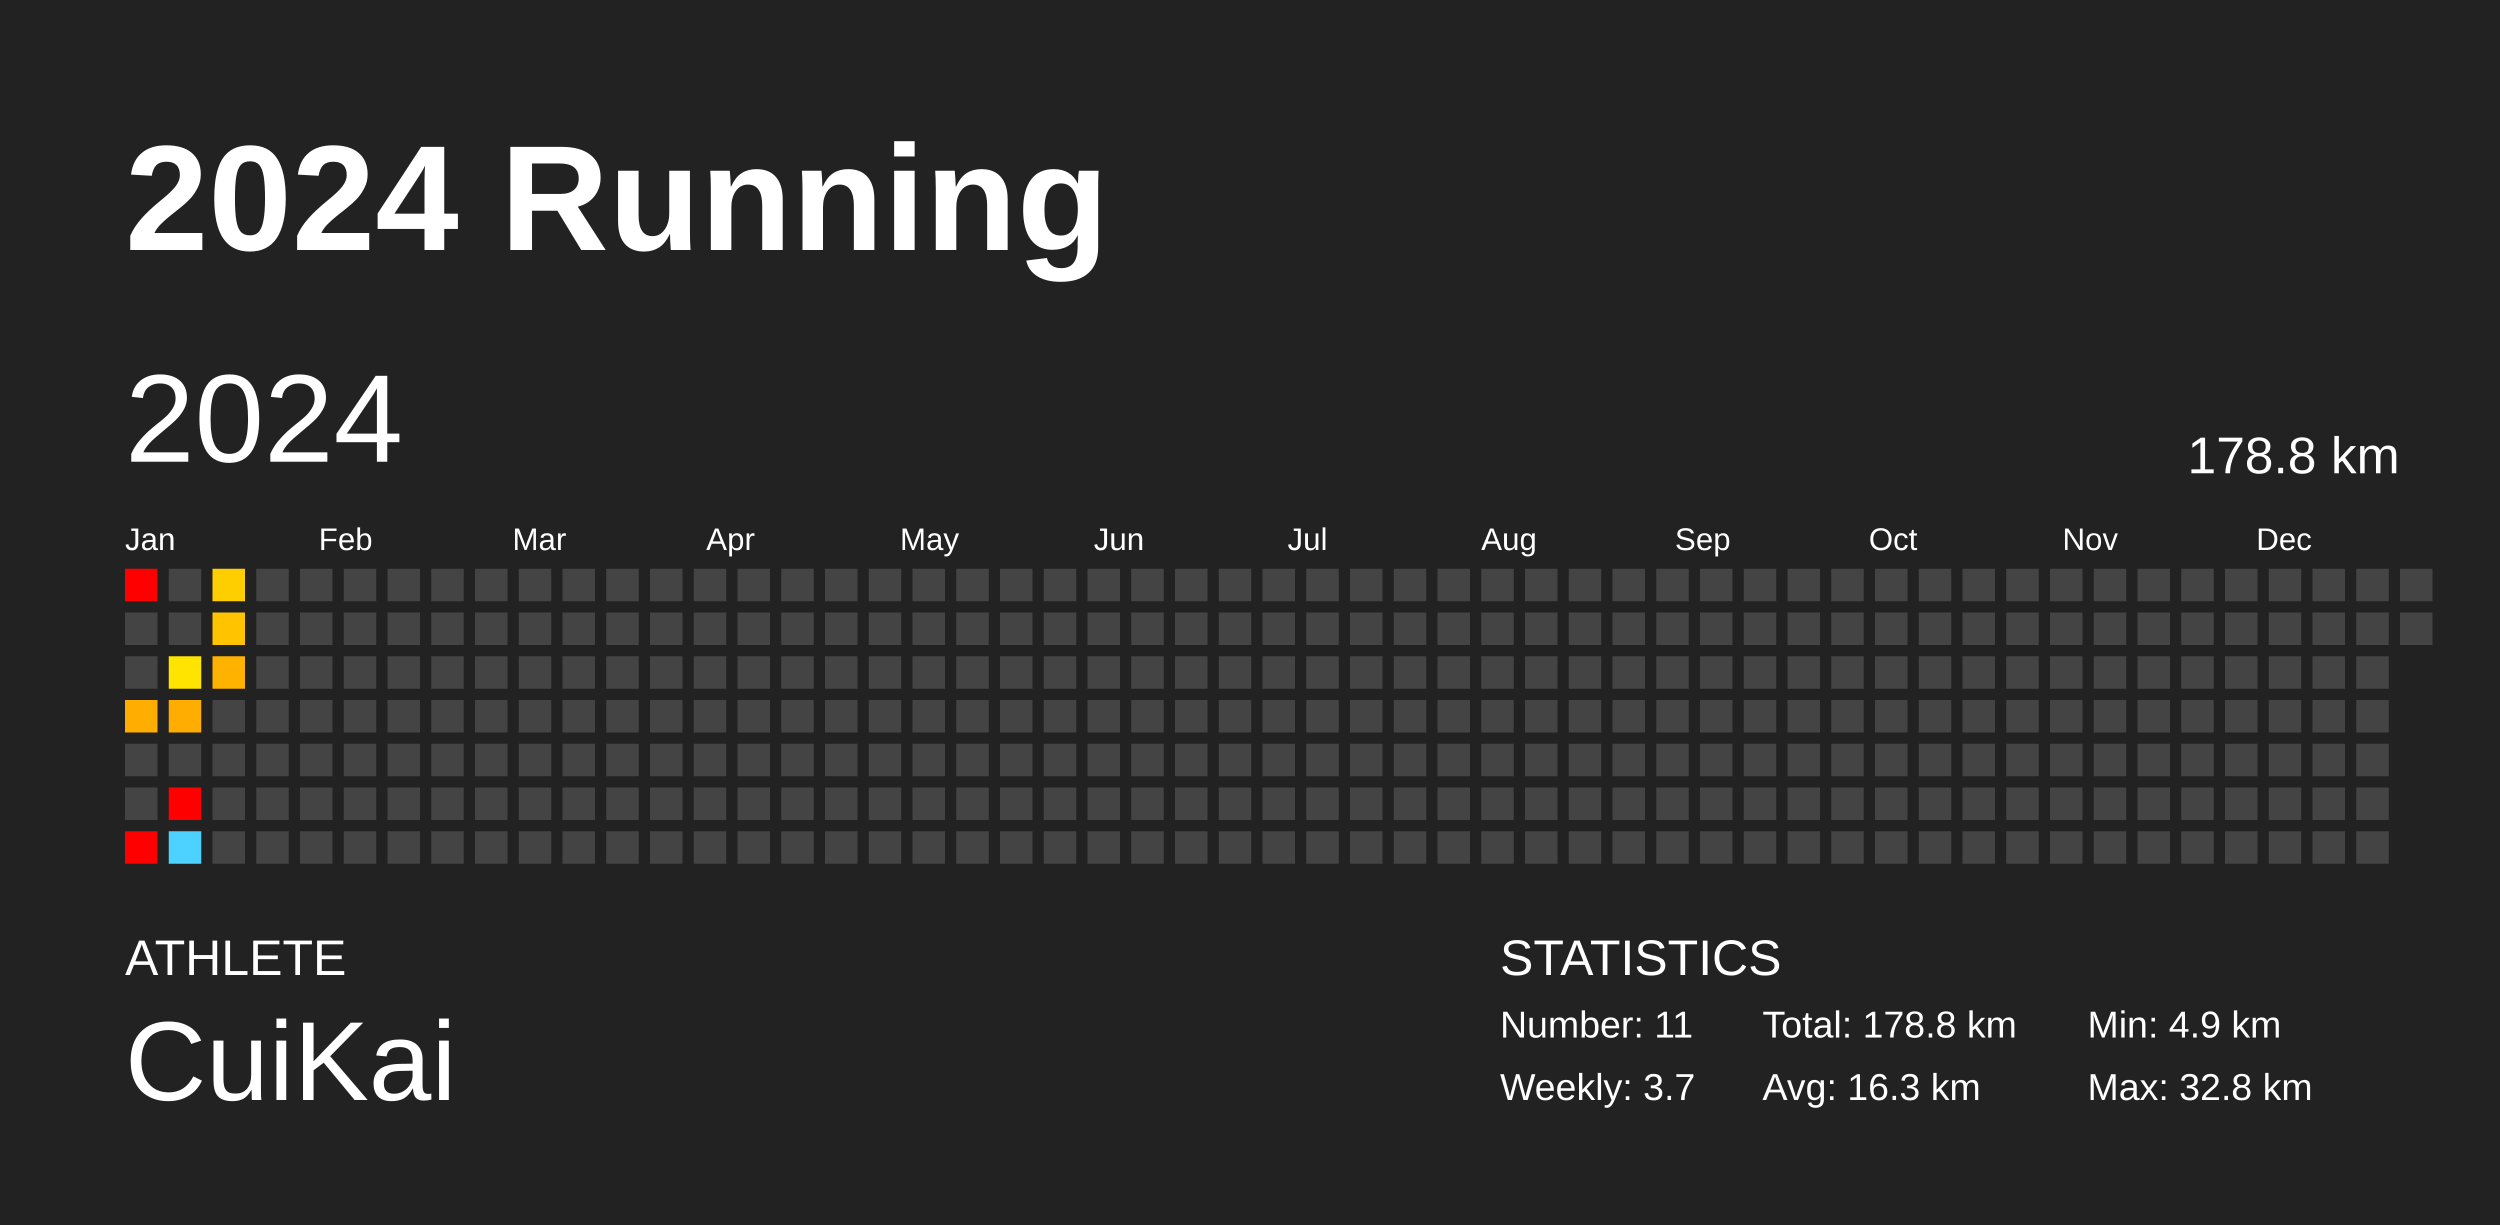
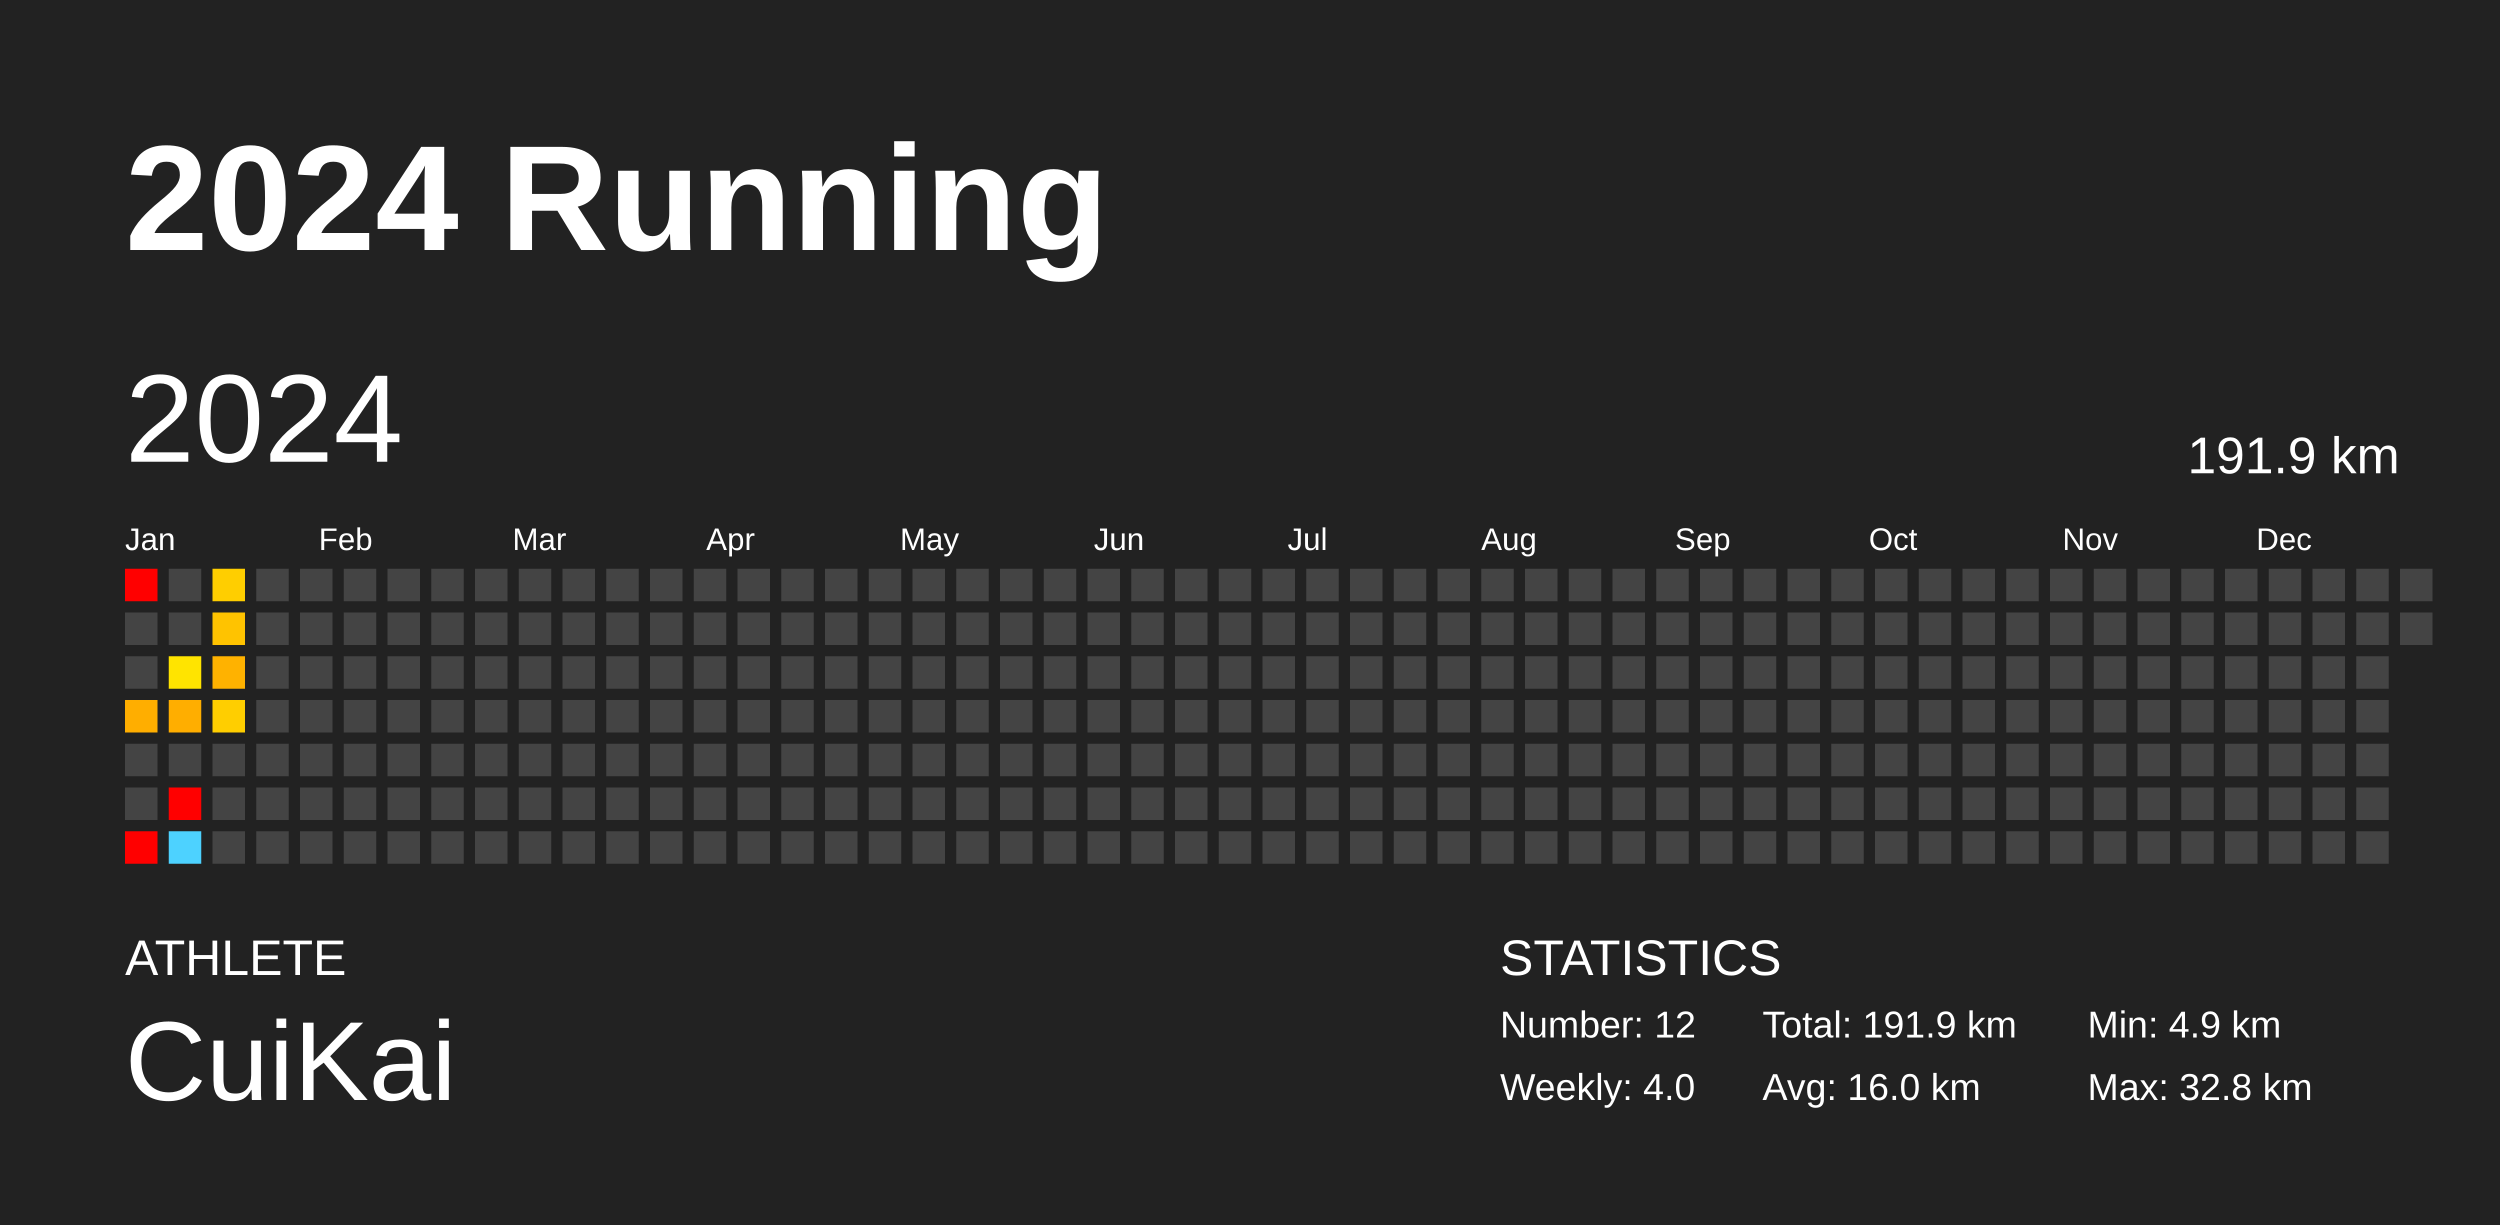
<svg xmlns="http://www.w3.org/2000/svg" baseProfile="full" height="98mm" version="1.1" viewBox="0,0,200,98" width="200mm">
  <defs />
  <rect fill="#222222" height="98" width="200" x="0" y="0" />
  <text fill="#FFFFFF" style="font-size:12px; font-family:Arial; font-weight:bold;" x="10" y="20">2024 Running</text>
  <text fill="#FFFFFF" style="font-size:4px; font-family:Arial" x="10" y="78">ATHLETE</text>
  <text fill="#FFFFFF" style="font-size:9px; font-family:Arial" x="10" y="88">CuiKai</text>
  <text fill="#FFFFFF" style="font-size:4px; font-family:Arial" x="120" y="78">STATISTICS</text>
-   <text fill="#FFFFFF" style="font-size:3px; font-family:Arial" x="120" y="83">Number: 11</text>
-   <text fill="#FFFFFF" style="font-size:3px; font-family:Arial" x="120" y="88">Weekly: 3.7</text>
-   <text fill="#FFFFFF" style="font-size:3px; font-family:Arial" x="141" y="83">Total: 178.8 km</text>
-   <text fill="#FFFFFF" style="font-size:3px; font-family:Arial" x="141" y="88">Avg: 16.3 km</text>
+   <text fill="#FFFFFF" style="font-size:3px; font-family:Arial" x="120" y="83">Number: 12</text>
+   <text fill="#FFFFFF" style="font-size:3px; font-family:Arial" x="120" y="88">Weekly: 4.0</text>
+   <text fill="#FFFFFF" style="font-size:3px; font-family:Arial" x="141" y="83">Total: 191.9 km</text>
+   <text fill="#FFFFFF" style="font-size:3px; font-family:Arial" x="141" y="88">Avg: 16.0 km</text>
  <text fill="#FFFFFF" style="font-size:3px; font-family:Arial" x="167" y="83">Min: 4.9 km</text>
  <text fill="#FFFFFF" style="font-size:3px; font-family:Arial" x="167" y="88">Max: 32.8 km</text>
  <text dominant-baseline="hanging" fill="#FFFFFF" style="font-size:10.0px; font-family:Arial;" x="10" y="30">2024</text>
-   <text dominant-baseline="hanging" fill="#FFFFFF" style="font-size:4.125px; font-family:Arial;" x="175" y="35">178.8 km</text>
+   <text dominant-baseline="hanging" fill="#FFFFFF" style="font-size:4.125px; font-family:Arial;" x="175" y="35">191.9 km</text>
  <text fill="#FFFFFF" style="font-size:2.5px; font-family:Arial" x="10.0" y="44">Jan</text>
  <text fill="#FFFFFF" style="font-size:2.5px; font-family:Arial" x="25.5" y="44">Feb</text>
  <text fill="#FFFFFF" style="font-size:2.5px; font-family:Arial" x="41.0" y="44">Mar</text>
  <text fill="#FFFFFF" style="font-size:2.5px; font-family:Arial" x="56.5" y="44">Apr</text>
  <text fill="#FFFFFF" style="font-size:2.5px; font-family:Arial" x="72.0" y="44">May</text>
  <text fill="#FFFFFF" style="font-size:2.5px; font-family:Arial" x="87.5" y="44">Jun</text>
  <text fill="#FFFFFF" style="font-size:2.5px; font-family:Arial" x="103.0" y="44">Jul</text>
  <text fill="#FFFFFF" style="font-size:2.5px; font-family:Arial" x="118.5" y="44">Aug</text>
  <text fill="#FFFFFF" style="font-size:2.5px; font-family:Arial" x="134.0" y="44">Sep</text>
  <text fill="#FFFFFF" style="font-size:2.5px; font-family:Arial" x="149.5" y="44">Oct</text>
  <text fill="#FFFFFF" style="font-size:2.5px; font-family:Arial" x="165.0" y="44">Nov</text>
  <text fill="#FFFFFF" style="font-size:2.5px; font-family:Arial" x="180.5" y="44">Dec</text>
  <rect fill="red" height="2.6" width="2.6" x="10.0" y="45.5" />
  <rect fill="#444444" height="2.6" width="2.6" x="10.0" y="49.0" />
  <rect fill="#444444" height="2.6" width="2.6" x="10.0" y="52.5" />
  <rect fill="#ffae00" height="2.6" width="2.6" x="10.0" y="56.0" />
  <rect fill="#444444" height="2.6" width="2.6" x="10.0" y="59.5" />
  <rect fill="#444444" height="2.6" width="2.6" x="10.0" y="63.0" />
  <rect fill="red" height="2.6" width="2.6" x="10.0" y="66.5" />
  <rect fill="#444444" height="2.6" width="2.6" x="13.5" y="45.5" />
  <rect fill="#444444" height="2.6" width="2.6" x="13.5" y="49.0" />
  <rect fill="#ffe400" height="2.6" width="2.6" x="13.5" y="52.5" />
  <rect fill="#ffae00" height="2.6" width="2.6" x="13.5" y="56.0" />
  <rect fill="#444444" height="2.6" width="2.6" x="13.5" y="59.5" />
  <rect fill="red" height="2.6" width="2.6" x="13.5" y="63.0" />
  <rect fill="#4dd2ff" height="2.6" width="2.6" x="13.5" y="66.5" />
  <rect fill="#ffce00" height="2.6" width="2.6" x="17.0" y="45.5" />
  <rect fill="#ffc300" height="2.6" width="2.6" x="17.0" y="49.0" />
  <rect fill="#ffb200" height="2.6" width="2.6" x="17.0" y="52.5" />
-   <rect fill="#444444" height="2.6" width="2.6" x="17.0" y="56.0" />
+   <rect fill="#ffce00" height="2.6" width="2.6" x="17.0" y="56.0" />
  <rect fill="#444444" height="2.6" width="2.6" x="17.0" y="59.5" />
  <rect fill="#444444" height="2.6" width="2.6" x="17.0" y="63.0" />
  <rect fill="#444444" height="2.6" width="2.6" x="17.0" y="66.5" />
  <rect fill="#444444" height="2.6" width="2.6" x="20.5" y="45.5" />
  <rect fill="#444444" height="2.6" width="2.6" x="20.5" y="49.0" />
  <rect fill="#444444" height="2.6" width="2.6" x="20.5" y="52.5" />
  <rect fill="#444444" height="2.6" width="2.6" x="20.5" y="56.0" />
  <rect fill="#444444" height="2.6" width="2.6" x="20.5" y="59.5" />
  <rect fill="#444444" height="2.6" width="2.6" x="20.5" y="63.0" />
  <rect fill="#444444" height="2.6" width="2.6" x="20.5" y="66.5" />
  <rect fill="#444444" height="2.6" width="2.6" x="24.0" y="45.5" />
  <rect fill="#444444" height="2.6" width="2.6" x="24.0" y="49.0" />
  <rect fill="#444444" height="2.6" width="2.6" x="24.0" y="52.5" />
  <rect fill="#444444" height="2.6" width="2.6" x="24.0" y="56.0" />
  <rect fill="#444444" height="2.6" width="2.6" x="24.0" y="59.5" />
  <rect fill="#444444" height="2.6" width="2.6" x="24.0" y="63.0" />
  <rect fill="#444444" height="2.6" width="2.6" x="24.0" y="66.5" />
  <rect fill="#444444" height="2.6" width="2.6" x="27.5" y="45.5" />
  <rect fill="#444444" height="2.6" width="2.6" x="27.5" y="49.0" />
  <rect fill="#444444" height="2.6" width="2.6" x="27.5" y="52.5" />
  <rect fill="#444444" height="2.6" width="2.6" x="27.5" y="56.0" />
  <rect fill="#444444" height="2.6" width="2.6" x="27.5" y="59.5" />
  <rect fill="#444444" height="2.6" width="2.6" x="27.5" y="63.0" />
  <rect fill="#444444" height="2.6" width="2.6" x="27.5" y="66.5" />
  <rect fill="#444444" height="2.6" width="2.6" x="31.0" y="45.5" />
  <rect fill="#444444" height="2.6" width="2.6" x="31.0" y="49.0" />
  <rect fill="#444444" height="2.6" width="2.6" x="31.0" y="52.5" />
  <rect fill="#444444" height="2.6" width="2.6" x="31.0" y="56.0" />
  <rect fill="#444444" height="2.6" width="2.6" x="31.0" y="59.5" />
  <rect fill="#444444" height="2.6" width="2.6" x="31.0" y="63.0" />
  <rect fill="#444444" height="2.6" width="2.6" x="31.0" y="66.5" />
  <rect fill="#444444" height="2.6" width="2.6" x="34.5" y="45.5" />
  <rect fill="#444444" height="2.6" width="2.6" x="34.5" y="49.0" />
  <rect fill="#444444" height="2.6" width="2.6" x="34.5" y="52.5" />
  <rect fill="#444444" height="2.6" width="2.6" x="34.5" y="56.0" />
  <rect fill="#444444" height="2.6" width="2.6" x="34.5" y="59.5" />
  <rect fill="#444444" height="2.6" width="2.6" x="34.5" y="63.0" />
  <rect fill="#444444" height="2.6" width="2.6" x="34.5" y="66.5" />
  <rect fill="#444444" height="2.6" width="2.6" x="38.0" y="45.5" />
  <rect fill="#444444" height="2.6" width="2.6" x="38.0" y="49.0" />
  <rect fill="#444444" height="2.6" width="2.6" x="38.0" y="52.5" />
  <rect fill="#444444" height="2.6" width="2.6" x="38.0" y="56.0" />
  <rect fill="#444444" height="2.6" width="2.6" x="38.0" y="59.5" />
  <rect fill="#444444" height="2.6" width="2.6" x="38.0" y="63.0" />
  <rect fill="#444444" height="2.6" width="2.6" x="38.0" y="66.5" />
  <rect fill="#444444" height="2.6" width="2.6" x="41.5" y="45.5" />
  <rect fill="#444444" height="2.6" width="2.6" x="41.5" y="49.0" />
  <rect fill="#444444" height="2.6" width="2.6" x="41.5" y="52.5" />
  <rect fill="#444444" height="2.6" width="2.6" x="41.5" y="56.0" />
  <rect fill="#444444" height="2.6" width="2.6" x="41.5" y="59.5" />
  <rect fill="#444444" height="2.6" width="2.6" x="41.5" y="63.0" />
  <rect fill="#444444" height="2.6" width="2.6" x="41.5" y="66.5" />
  <rect fill="#444444" height="2.6" width="2.6" x="45.0" y="45.5" />
  <rect fill="#444444" height="2.6" width="2.6" x="45.0" y="49.0" />
  <rect fill="#444444" height="2.6" width="2.6" x="45.0" y="52.5" />
  <rect fill="#444444" height="2.6" width="2.6" x="45.0" y="56.0" />
  <rect fill="#444444" height="2.6" width="2.6" x="45.0" y="59.5" />
  <rect fill="#444444" height="2.6" width="2.6" x="45.0" y="63.0" />
  <rect fill="#444444" height="2.6" width="2.6" x="45.0" y="66.5" />
  <rect fill="#444444" height="2.6" width="2.6" x="48.5" y="45.5" />
  <rect fill="#444444" height="2.6" width="2.6" x="48.5" y="49.0" />
  <rect fill="#444444" height="2.6" width="2.6" x="48.5" y="52.5" />
  <rect fill="#444444" height="2.6" width="2.6" x="48.5" y="56.0" />
  <rect fill="#444444" height="2.6" width="2.6" x="48.5" y="59.5" />
  <rect fill="#444444" height="2.6" width="2.6" x="48.5" y="63.0" />
  <rect fill="#444444" height="2.6" width="2.6" x="48.5" y="66.5" />
  <rect fill="#444444" height="2.6" width="2.6" x="52.0" y="45.5" />
  <rect fill="#444444" height="2.6" width="2.6" x="52.0" y="49.0" />
  <rect fill="#444444" height="2.6" width="2.6" x="52.0" y="52.5" />
  <rect fill="#444444" height="2.6" width="2.6" x="52.0" y="56.0" />
  <rect fill="#444444" height="2.6" width="2.6" x="52.0" y="59.5" />
  <rect fill="#444444" height="2.6" width="2.6" x="52.0" y="63.0" />
  <rect fill="#444444" height="2.6" width="2.6" x="52.0" y="66.5" />
  <rect fill="#444444" height="2.6" width="2.6" x="55.5" y="45.5" />
  <rect fill="#444444" height="2.6" width="2.6" x="55.5" y="49.0" />
  <rect fill="#444444" height="2.6" width="2.6" x="55.5" y="52.5" />
  <rect fill="#444444" height="2.6" width="2.6" x="55.5" y="56.0" />
  <rect fill="#444444" height="2.6" width="2.6" x="55.5" y="59.5" />
  <rect fill="#444444" height="2.6" width="2.6" x="55.5" y="63.0" />
  <rect fill="#444444" height="2.6" width="2.6" x="55.5" y="66.5" />
  <rect fill="#444444" height="2.6" width="2.6" x="59.0" y="45.5" />
  <rect fill="#444444" height="2.6" width="2.6" x="59.0" y="49.0" />
  <rect fill="#444444" height="2.6" width="2.6" x="59.0" y="52.5" />
  <rect fill="#444444" height="2.6" width="2.6" x="59.0" y="56.0" />
  <rect fill="#444444" height="2.6" width="2.6" x="59.0" y="59.5" />
  <rect fill="#444444" height="2.6" width="2.6" x="59.0" y="63.0" />
  <rect fill="#444444" height="2.6" width="2.6" x="59.0" y="66.5" />
  <rect fill="#444444" height="2.6" width="2.6" x="62.5" y="45.5" />
  <rect fill="#444444" height="2.6" width="2.6" x="62.5" y="49.0" />
  <rect fill="#444444" height="2.6" width="2.6" x="62.5" y="52.5" />
  <rect fill="#444444" height="2.6" width="2.6" x="62.5" y="56.0" />
  <rect fill="#444444" height="2.6" width="2.6" x="62.5" y="59.5" />
  <rect fill="#444444" height="2.6" width="2.6" x="62.5" y="63.0" />
  <rect fill="#444444" height="2.6" width="2.6" x="62.5" y="66.5" />
  <rect fill="#444444" height="2.6" width="2.6" x="66.0" y="45.5" />
  <rect fill="#444444" height="2.6" width="2.6" x="66.0" y="49.0" />
  <rect fill="#444444" height="2.6" width="2.6" x="66.0" y="52.5" />
  <rect fill="#444444" height="2.6" width="2.6" x="66.0" y="56.0" />
  <rect fill="#444444" height="2.6" width="2.6" x="66.0" y="59.5" />
  <rect fill="#444444" height="2.6" width="2.6" x="66.0" y="63.0" />
  <rect fill="#444444" height="2.6" width="2.6" x="66.0" y="66.5" />
  <rect fill="#444444" height="2.6" width="2.6" x="69.5" y="45.5" />
  <rect fill="#444444" height="2.6" width="2.6" x="69.5" y="49.0" />
  <rect fill="#444444" height="2.6" width="2.6" x="69.5" y="52.5" />
  <rect fill="#444444" height="2.6" width="2.6" x="69.5" y="56.0" />
  <rect fill="#444444" height="2.6" width="2.6" x="69.5" y="59.5" />
  <rect fill="#444444" height="2.6" width="2.6" x="69.5" y="63.0" />
  <rect fill="#444444" height="2.6" width="2.6" x="69.5" y="66.5" />
  <rect fill="#444444" height="2.6" width="2.6" x="73.0" y="45.5" />
  <rect fill="#444444" height="2.6" width="2.6" x="73.0" y="49.0" />
  <rect fill="#444444" height="2.6" width="2.6" x="73.0" y="52.5" />
  <rect fill="#444444" height="2.6" width="2.6" x="73.0" y="56.0" />
  <rect fill="#444444" height="2.6" width="2.6" x="73.0" y="59.5" />
  <rect fill="#444444" height="2.6" width="2.6" x="73.0" y="63.0" />
  <rect fill="#444444" height="2.6" width="2.6" x="73.0" y="66.5" />
  <rect fill="#444444" height="2.6" width="2.6" x="76.5" y="45.5" />
  <rect fill="#444444" height="2.6" width="2.6" x="76.5" y="49.0" />
  <rect fill="#444444" height="2.6" width="2.6" x="76.5" y="52.5" />
  <rect fill="#444444" height="2.6" width="2.6" x="76.5" y="56.0" />
  <rect fill="#444444" height="2.6" width="2.6" x="76.5" y="59.5" />
  <rect fill="#444444" height="2.6" width="2.6" x="76.5" y="63.0" />
  <rect fill="#444444" height="2.6" width="2.6" x="76.5" y="66.5" />
  <rect fill="#444444" height="2.6" width="2.6" x="80.0" y="45.5" />
  <rect fill="#444444" height="2.6" width="2.6" x="80.0" y="49.0" />
  <rect fill="#444444" height="2.6" width="2.6" x="80.0" y="52.5" />
  <rect fill="#444444" height="2.6" width="2.6" x="80.0" y="56.0" />
  <rect fill="#444444" height="2.6" width="2.6" x="80.0" y="59.5" />
  <rect fill="#444444" height="2.6" width="2.6" x="80.0" y="63.0" />
  <rect fill="#444444" height="2.6" width="2.6" x="80.0" y="66.5" />
  <rect fill="#444444" height="2.6" width="2.6" x="83.5" y="45.5" />
  <rect fill="#444444" height="2.6" width="2.6" x="83.5" y="49.0" />
  <rect fill="#444444" height="2.6" width="2.6" x="83.5" y="52.5" />
  <rect fill="#444444" height="2.6" width="2.6" x="83.5" y="56.0" />
  <rect fill="#444444" height="2.6" width="2.6" x="83.5" y="59.5" />
  <rect fill="#444444" height="2.6" width="2.6" x="83.5" y="63.0" />
  <rect fill="#444444" height="2.6" width="2.6" x="83.5" y="66.5" />
  <rect fill="#444444" height="2.6" width="2.6" x="87.0" y="45.5" />
  <rect fill="#444444" height="2.6" width="2.6" x="87.0" y="49.0" />
  <rect fill="#444444" height="2.6" width="2.6" x="87.0" y="52.5" />
  <rect fill="#444444" height="2.6" width="2.6" x="87.0" y="56.0" />
  <rect fill="#444444" height="2.6" width="2.6" x="87.0" y="59.5" />
  <rect fill="#444444" height="2.6" width="2.6" x="87.0" y="63.0" />
  <rect fill="#444444" height="2.6" width="2.6" x="87.0" y="66.5" />
  <rect fill="#444444" height="2.6" width="2.6" x="90.5" y="45.5" />
  <rect fill="#444444" height="2.6" width="2.6" x="90.5" y="49.0" />
  <rect fill="#444444" height="2.6" width="2.6" x="90.5" y="52.5" />
  <rect fill="#444444" height="2.6" width="2.6" x="90.5" y="56.0" />
  <rect fill="#444444" height="2.6" width="2.6" x="90.5" y="59.5" />
  <rect fill="#444444" height="2.6" width="2.6" x="90.5" y="63.0" />
  <rect fill="#444444" height="2.6" width="2.6" x="90.5" y="66.5" />
  <rect fill="#444444" height="2.6" width="2.6" x="94.0" y="45.5" />
  <rect fill="#444444" height="2.6" width="2.6" x="94.0" y="49.0" />
  <rect fill="#444444" height="2.6" width="2.6" x="94.0" y="52.5" />
  <rect fill="#444444" height="2.6" width="2.6" x="94.0" y="56.0" />
  <rect fill="#444444" height="2.6" width="2.6" x="94.0" y="59.5" />
  <rect fill="#444444" height="2.6" width="2.6" x="94.0" y="63.0" />
  <rect fill="#444444" height="2.6" width="2.6" x="94.0" y="66.5" />
  <rect fill="#444444" height="2.6" width="2.6" x="97.5" y="45.5" />
  <rect fill="#444444" height="2.6" width="2.6" x="97.5" y="49.0" />
  <rect fill="#444444" height="2.6" width="2.6" x="97.5" y="52.5" />
  <rect fill="#444444" height="2.6" width="2.6" x="97.5" y="56.0" />
  <rect fill="#444444" height="2.6" width="2.6" x="97.5" y="59.5" />
  <rect fill="#444444" height="2.6" width="2.6" x="97.5" y="63.0" />
  <rect fill="#444444" height="2.6" width="2.6" x="97.5" y="66.5" />
  <rect fill="#444444" height="2.6" width="2.6" x="101.0" y="45.5" />
  <rect fill="#444444" height="2.6" width="2.6" x="101.0" y="49.0" />
  <rect fill="#444444" height="2.6" width="2.6" x="101.0" y="52.5" />
  <rect fill="#444444" height="2.6" width="2.6" x="101.0" y="56.0" />
  <rect fill="#444444" height="2.6" width="2.6" x="101.0" y="59.5" />
  <rect fill="#444444" height="2.6" width="2.6" x="101.0" y="63.0" />
  <rect fill="#444444" height="2.6" width="2.6" x="101.0" y="66.5" />
  <rect fill="#444444" height="2.6" width="2.6" x="104.5" y="45.5" />
  <rect fill="#444444" height="2.6" width="2.6" x="104.5" y="49.0" />
  <rect fill="#444444" height="2.6" width="2.6" x="104.5" y="52.5" />
  <rect fill="#444444" height="2.6" width="2.6" x="104.5" y="56.0" />
  <rect fill="#444444" height="2.6" width="2.6" x="104.5" y="59.5" />
  <rect fill="#444444" height="2.6" width="2.6" x="104.5" y="63.0" />
  <rect fill="#444444" height="2.6" width="2.6" x="104.5" y="66.5" />
  <rect fill="#444444" height="2.6" width="2.6" x="108.0" y="45.5" />
  <rect fill="#444444" height="2.6" width="2.6" x="108.0" y="49.0" />
  <rect fill="#444444" height="2.6" width="2.6" x="108.0" y="52.5" />
  <rect fill="#444444" height="2.6" width="2.6" x="108.0" y="56.0" />
  <rect fill="#444444" height="2.6" width="2.6" x="108.0" y="59.5" />
  <rect fill="#444444" height="2.6" width="2.6" x="108.0" y="63.0" />
  <rect fill="#444444" height="2.6" width="2.6" x="108.0" y="66.5" />
  <rect fill="#444444" height="2.6" width="2.6" x="111.5" y="45.5" />
  <rect fill="#444444" height="2.6" width="2.6" x="111.5" y="49.0" />
  <rect fill="#444444" height="2.6" width="2.6" x="111.5" y="52.5" />
  <rect fill="#444444" height="2.6" width="2.6" x="111.5" y="56.0" />
  <rect fill="#444444" height="2.6" width="2.6" x="111.5" y="59.5" />
  <rect fill="#444444" height="2.6" width="2.6" x="111.5" y="63.0" />
  <rect fill="#444444" height="2.6" width="2.6" x="111.5" y="66.5" />
  <rect fill="#444444" height="2.6" width="2.6" x="115.0" y="45.5" />
  <rect fill="#444444" height="2.6" width="2.6" x="115.0" y="49.0" />
  <rect fill="#444444" height="2.6" width="2.6" x="115.0" y="52.5" />
  <rect fill="#444444" height="2.6" width="2.6" x="115.0" y="56.0" />
  <rect fill="#444444" height="2.6" width="2.6" x="115.0" y="59.5" />
  <rect fill="#444444" height="2.6" width="2.6" x="115.0" y="63.0" />
  <rect fill="#444444" height="2.6" width="2.6" x="115.0" y="66.5" />
  <rect fill="#444444" height="2.6" width="2.6" x="118.5" y="45.5" />
  <rect fill="#444444" height="2.6" width="2.6" x="118.5" y="49.0" />
  <rect fill="#444444" height="2.6" width="2.6" x="118.5" y="52.5" />
  <rect fill="#444444" height="2.6" width="2.6" x="118.5" y="56.0" />
  <rect fill="#444444" height="2.6" width="2.6" x="118.5" y="59.5" />
  <rect fill="#444444" height="2.6" width="2.6" x="118.5" y="63.0" />
  <rect fill="#444444" height="2.6" width="2.6" x="118.5" y="66.5" />
  <rect fill="#444444" height="2.6" width="2.6" x="122.0" y="45.5" />
  <rect fill="#444444" height="2.6" width="2.6" x="122.0" y="49.0" />
  <rect fill="#444444" height="2.6" width="2.6" x="122.0" y="52.5" />
  <rect fill="#444444" height="2.6" width="2.6" x="122.0" y="56.0" />
  <rect fill="#444444" height="2.6" width="2.6" x="122.0" y="59.5" />
  <rect fill="#444444" height="2.6" width="2.6" x="122.0" y="63.0" />
  <rect fill="#444444" height="2.6" width="2.6" x="122.0" y="66.5" />
  <rect fill="#444444" height="2.6" width="2.6" x="125.5" y="45.5" />
  <rect fill="#444444" height="2.6" width="2.6" x="125.5" y="49.0" />
  <rect fill="#444444" height="2.6" width="2.6" x="125.5" y="52.5" />
  <rect fill="#444444" height="2.6" width="2.6" x="125.5" y="56.0" />
  <rect fill="#444444" height="2.6" width="2.6" x="125.5" y="59.5" />
  <rect fill="#444444" height="2.6" width="2.6" x="125.5" y="63.0" />
  <rect fill="#444444" height="2.6" width="2.6" x="125.5" y="66.5" />
  <rect fill="#444444" height="2.6" width="2.6" x="129.0" y="45.5" />
  <rect fill="#444444" height="2.6" width="2.6" x="129.0" y="49.0" />
  <rect fill="#444444" height="2.6" width="2.6" x="129.0" y="52.5" />
  <rect fill="#444444" height="2.6" width="2.6" x="129.0" y="56.0" />
  <rect fill="#444444" height="2.6" width="2.6" x="129.0" y="59.5" />
  <rect fill="#444444" height="2.6" width="2.6" x="129.0" y="63.0" />
  <rect fill="#444444" height="2.6" width="2.6" x="129.0" y="66.5" />
  <rect fill="#444444" height="2.6" width="2.6" x="132.5" y="45.5" />
  <rect fill="#444444" height="2.6" width="2.6" x="132.5" y="49.0" />
  <rect fill="#444444" height="2.6" width="2.6" x="132.5" y="52.5" />
  <rect fill="#444444" height="2.6" width="2.6" x="132.5" y="56.0" />
  <rect fill="#444444" height="2.6" width="2.6" x="132.5" y="59.5" />
  <rect fill="#444444" height="2.6" width="2.6" x="132.5" y="63.0" />
  <rect fill="#444444" height="2.6" width="2.6" x="132.5" y="66.5" />
  <rect fill="#444444" height="2.6" width="2.6" x="136.0" y="45.5" />
  <rect fill="#444444" height="2.6" width="2.6" x="136.0" y="49.0" />
  <rect fill="#444444" height="2.6" width="2.6" x="136.0" y="52.5" />
  <rect fill="#444444" height="2.6" width="2.6" x="136.0" y="56.0" />
  <rect fill="#444444" height="2.6" width="2.6" x="136.0" y="59.5" />
  <rect fill="#444444" height="2.6" width="2.6" x="136.0" y="63.0" />
  <rect fill="#444444" height="2.6" width="2.6" x="136.0" y="66.5" />
  <rect fill="#444444" height="2.6" width="2.6" x="139.5" y="45.5" />
  <rect fill="#444444" height="2.6" width="2.6" x="139.5" y="49.0" />
  <rect fill="#444444" height="2.6" width="2.6" x="139.5" y="52.5" />
  <rect fill="#444444" height="2.6" width="2.6" x="139.5" y="56.0" />
  <rect fill="#444444" height="2.6" width="2.6" x="139.5" y="59.5" />
  <rect fill="#444444" height="2.6" width="2.6" x="139.5" y="63.0" />
  <rect fill="#444444" height="2.6" width="2.6" x="139.5" y="66.5" />
  <rect fill="#444444" height="2.6" width="2.6" x="143.0" y="45.5" />
  <rect fill="#444444" height="2.6" width="2.6" x="143.0" y="49.0" />
  <rect fill="#444444" height="2.6" width="2.6" x="143.0" y="52.5" />
  <rect fill="#444444" height="2.6" width="2.6" x="143.0" y="56.0" />
  <rect fill="#444444" height="2.6" width="2.6" x="143.0" y="59.5" />
  <rect fill="#444444" height="2.6" width="2.6" x="143.0" y="63.0" />
  <rect fill="#444444" height="2.6" width="2.6" x="143.0" y="66.5" />
  <rect fill="#444444" height="2.6" width="2.6" x="146.5" y="45.5" />
  <rect fill="#444444" height="2.6" width="2.6" x="146.5" y="49.0" />
  <rect fill="#444444" height="2.6" width="2.6" x="146.5" y="52.5" />
  <rect fill="#444444" height="2.6" width="2.6" x="146.5" y="56.0" />
  <rect fill="#444444" height="2.6" width="2.6" x="146.5" y="59.5" />
  <rect fill="#444444" height="2.6" width="2.6" x="146.5" y="63.0" />
  <rect fill="#444444" height="2.6" width="2.6" x="146.5" y="66.5" />
  <rect fill="#444444" height="2.6" width="2.6" x="150.0" y="45.5" />
  <rect fill="#444444" height="2.6" width="2.6" x="150.0" y="49.0" />
  <rect fill="#444444" height="2.6" width="2.6" x="150.0" y="52.5" />
  <rect fill="#444444" height="2.6" width="2.6" x="150.0" y="56.0" />
  <rect fill="#444444" height="2.6" width="2.6" x="150.0" y="59.5" />
  <rect fill="#444444" height="2.6" width="2.6" x="150.0" y="63.0" />
  <rect fill="#444444" height="2.6" width="2.6" x="150.0" y="66.5" />
  <rect fill="#444444" height="2.6" width="2.6" x="153.5" y="45.5" />
  <rect fill="#444444" height="2.6" width="2.6" x="153.5" y="49.0" />
  <rect fill="#444444" height="2.6" width="2.6" x="153.5" y="52.5" />
  <rect fill="#444444" height="2.6" width="2.6" x="153.5" y="56.0" />
  <rect fill="#444444" height="2.6" width="2.6" x="153.5" y="59.5" />
  <rect fill="#444444" height="2.6" width="2.6" x="153.5" y="63.0" />
  <rect fill="#444444" height="2.6" width="2.6" x="153.5" y="66.5" />
  <rect fill="#444444" height="2.6" width="2.6" x="157.0" y="45.5" />
  <rect fill="#444444" height="2.6" width="2.6" x="157.0" y="49.0" />
  <rect fill="#444444" height="2.6" width="2.6" x="157.0" y="52.5" />
  <rect fill="#444444" height="2.6" width="2.6" x="157.0" y="56.0" />
  <rect fill="#444444" height="2.6" width="2.6" x="157.0" y="59.5" />
  <rect fill="#444444" height="2.6" width="2.6" x="157.0" y="63.0" />
  <rect fill="#444444" height="2.6" width="2.6" x="157.0" y="66.5" />
  <rect fill="#444444" height="2.6" width="2.6" x="160.5" y="45.5" />
  <rect fill="#444444" height="2.6" width="2.6" x="160.5" y="49.0" />
  <rect fill="#444444" height="2.6" width="2.6" x="160.5" y="52.5" />
  <rect fill="#444444" height="2.6" width="2.6" x="160.5" y="56.0" />
  <rect fill="#444444" height="2.6" width="2.6" x="160.5" y="59.5" />
  <rect fill="#444444" height="2.6" width="2.6" x="160.5" y="63.0" />
  <rect fill="#444444" height="2.6" width="2.6" x="160.5" y="66.5" />
  <rect fill="#444444" height="2.6" width="2.6" x="164.0" y="45.5" />
  <rect fill="#444444" height="2.6" width="2.6" x="164.0" y="49.0" />
  <rect fill="#444444" height="2.6" width="2.6" x="164.0" y="52.5" />
  <rect fill="#444444" height="2.6" width="2.6" x="164.0" y="56.0" />
  <rect fill="#444444" height="2.6" width="2.6" x="164.0" y="59.5" />
  <rect fill="#444444" height="2.6" width="2.6" x="164.0" y="63.0" />
  <rect fill="#444444" height="2.6" width="2.6" x="164.0" y="66.5" />
  <rect fill="#444444" height="2.6" width="2.6" x="167.5" y="45.5" />
  <rect fill="#444444" height="2.6" width="2.6" x="167.5" y="49.0" />
  <rect fill="#444444" height="2.6" width="2.6" x="167.5" y="52.5" />
  <rect fill="#444444" height="2.6" width="2.6" x="167.5" y="56.0" />
  <rect fill="#444444" height="2.6" width="2.6" x="167.5" y="59.5" />
  <rect fill="#444444" height="2.6" width="2.6" x="167.5" y="63.0" />
  <rect fill="#444444" height="2.6" width="2.6" x="167.5" y="66.5" />
  <rect fill="#444444" height="2.6" width="2.6" x="171.0" y="45.5" />
  <rect fill="#444444" height="2.6" width="2.6" x="171.0" y="49.0" />
  <rect fill="#444444" height="2.6" width="2.6" x="171.0" y="52.5" />
  <rect fill="#444444" height="2.6" width="2.6" x="171.0" y="56.0" />
  <rect fill="#444444" height="2.6" width="2.6" x="171.0" y="59.5" />
  <rect fill="#444444" height="2.6" width="2.6" x="171.0" y="63.0" />
  <rect fill="#444444" height="2.6" width="2.6" x="171.0" y="66.5" />
  <rect fill="#444444" height="2.6" width="2.6" x="174.5" y="45.5" />
  <rect fill="#444444" height="2.6" width="2.6" x="174.5" y="49.0" />
  <rect fill="#444444" height="2.6" width="2.6" x="174.5" y="52.5" />
  <rect fill="#444444" height="2.6" width="2.6" x="174.5" y="56.0" />
  <rect fill="#444444" height="2.6" width="2.6" x="174.5" y="59.5" />
  <rect fill="#444444" height="2.6" width="2.6" x="174.5" y="63.0" />
  <rect fill="#444444" height="2.6" width="2.6" x="174.5" y="66.5" />
  <rect fill="#444444" height="2.6" width="2.6" x="178.0" y="45.5" />
  <rect fill="#444444" height="2.6" width="2.6" x="178.0" y="49.0" />
  <rect fill="#444444" height="2.6" width="2.6" x="178.0" y="52.5" />
  <rect fill="#444444" height="2.6" width="2.6" x="178.0" y="56.0" />
  <rect fill="#444444" height="2.6" width="2.6" x="178.0" y="59.5" />
  <rect fill="#444444" height="2.6" width="2.6" x="178.0" y="63.0" />
  <rect fill="#444444" height="2.6" width="2.6" x="178.0" y="66.5" />
  <rect fill="#444444" height="2.6" width="2.6" x="181.5" y="45.5" />
  <rect fill="#444444" height="2.6" width="2.6" x="181.5" y="49.0" />
  <rect fill="#444444" height="2.6" width="2.6" x="181.5" y="52.5" />
  <rect fill="#444444" height="2.6" width="2.6" x="181.5" y="56.0" />
  <rect fill="#444444" height="2.6" width="2.6" x="181.5" y="59.5" />
  <rect fill="#444444" height="2.6" width="2.6" x="181.5" y="63.0" />
  <rect fill="#444444" height="2.6" width="2.6" x="181.5" y="66.5" />
  <rect fill="#444444" height="2.6" width="2.6" x="185.0" y="45.5" />
  <rect fill="#444444" height="2.6" width="2.6" x="185.0" y="49.0" />
  <rect fill="#444444" height="2.6" width="2.6" x="185.0" y="52.5" />
  <rect fill="#444444" height="2.6" width="2.6" x="185.0" y="56.0" />
  <rect fill="#444444" height="2.6" width="2.6" x="185.0" y="59.5" />
  <rect fill="#444444" height="2.6" width="2.6" x="185.0" y="63.0" />
  <rect fill="#444444" height="2.6" width="2.6" x="185.0" y="66.5" />
  <rect fill="#444444" height="2.6" width="2.6" x="188.5" y="45.5" />
  <rect fill="#444444" height="2.6" width="2.6" x="188.5" y="49.0" />
  <rect fill="#444444" height="2.6" width="2.6" x="188.5" y="52.5" />
  <rect fill="#444444" height="2.6" width="2.6" x="188.5" y="56.0" />
  <rect fill="#444444" height="2.6" width="2.6" x="188.5" y="59.5" />
  <rect fill="#444444" height="2.6" width="2.6" x="188.5" y="63.0" />
  <rect fill="#444444" height="2.6" width="2.6" x="188.5" y="66.5" />
  <rect fill="#444444" height="2.6" width="2.6" x="192.0" y="45.5" />
  <rect fill="#444444" height="2.6" width="2.6" x="192.0" y="49.0" />
</svg>
